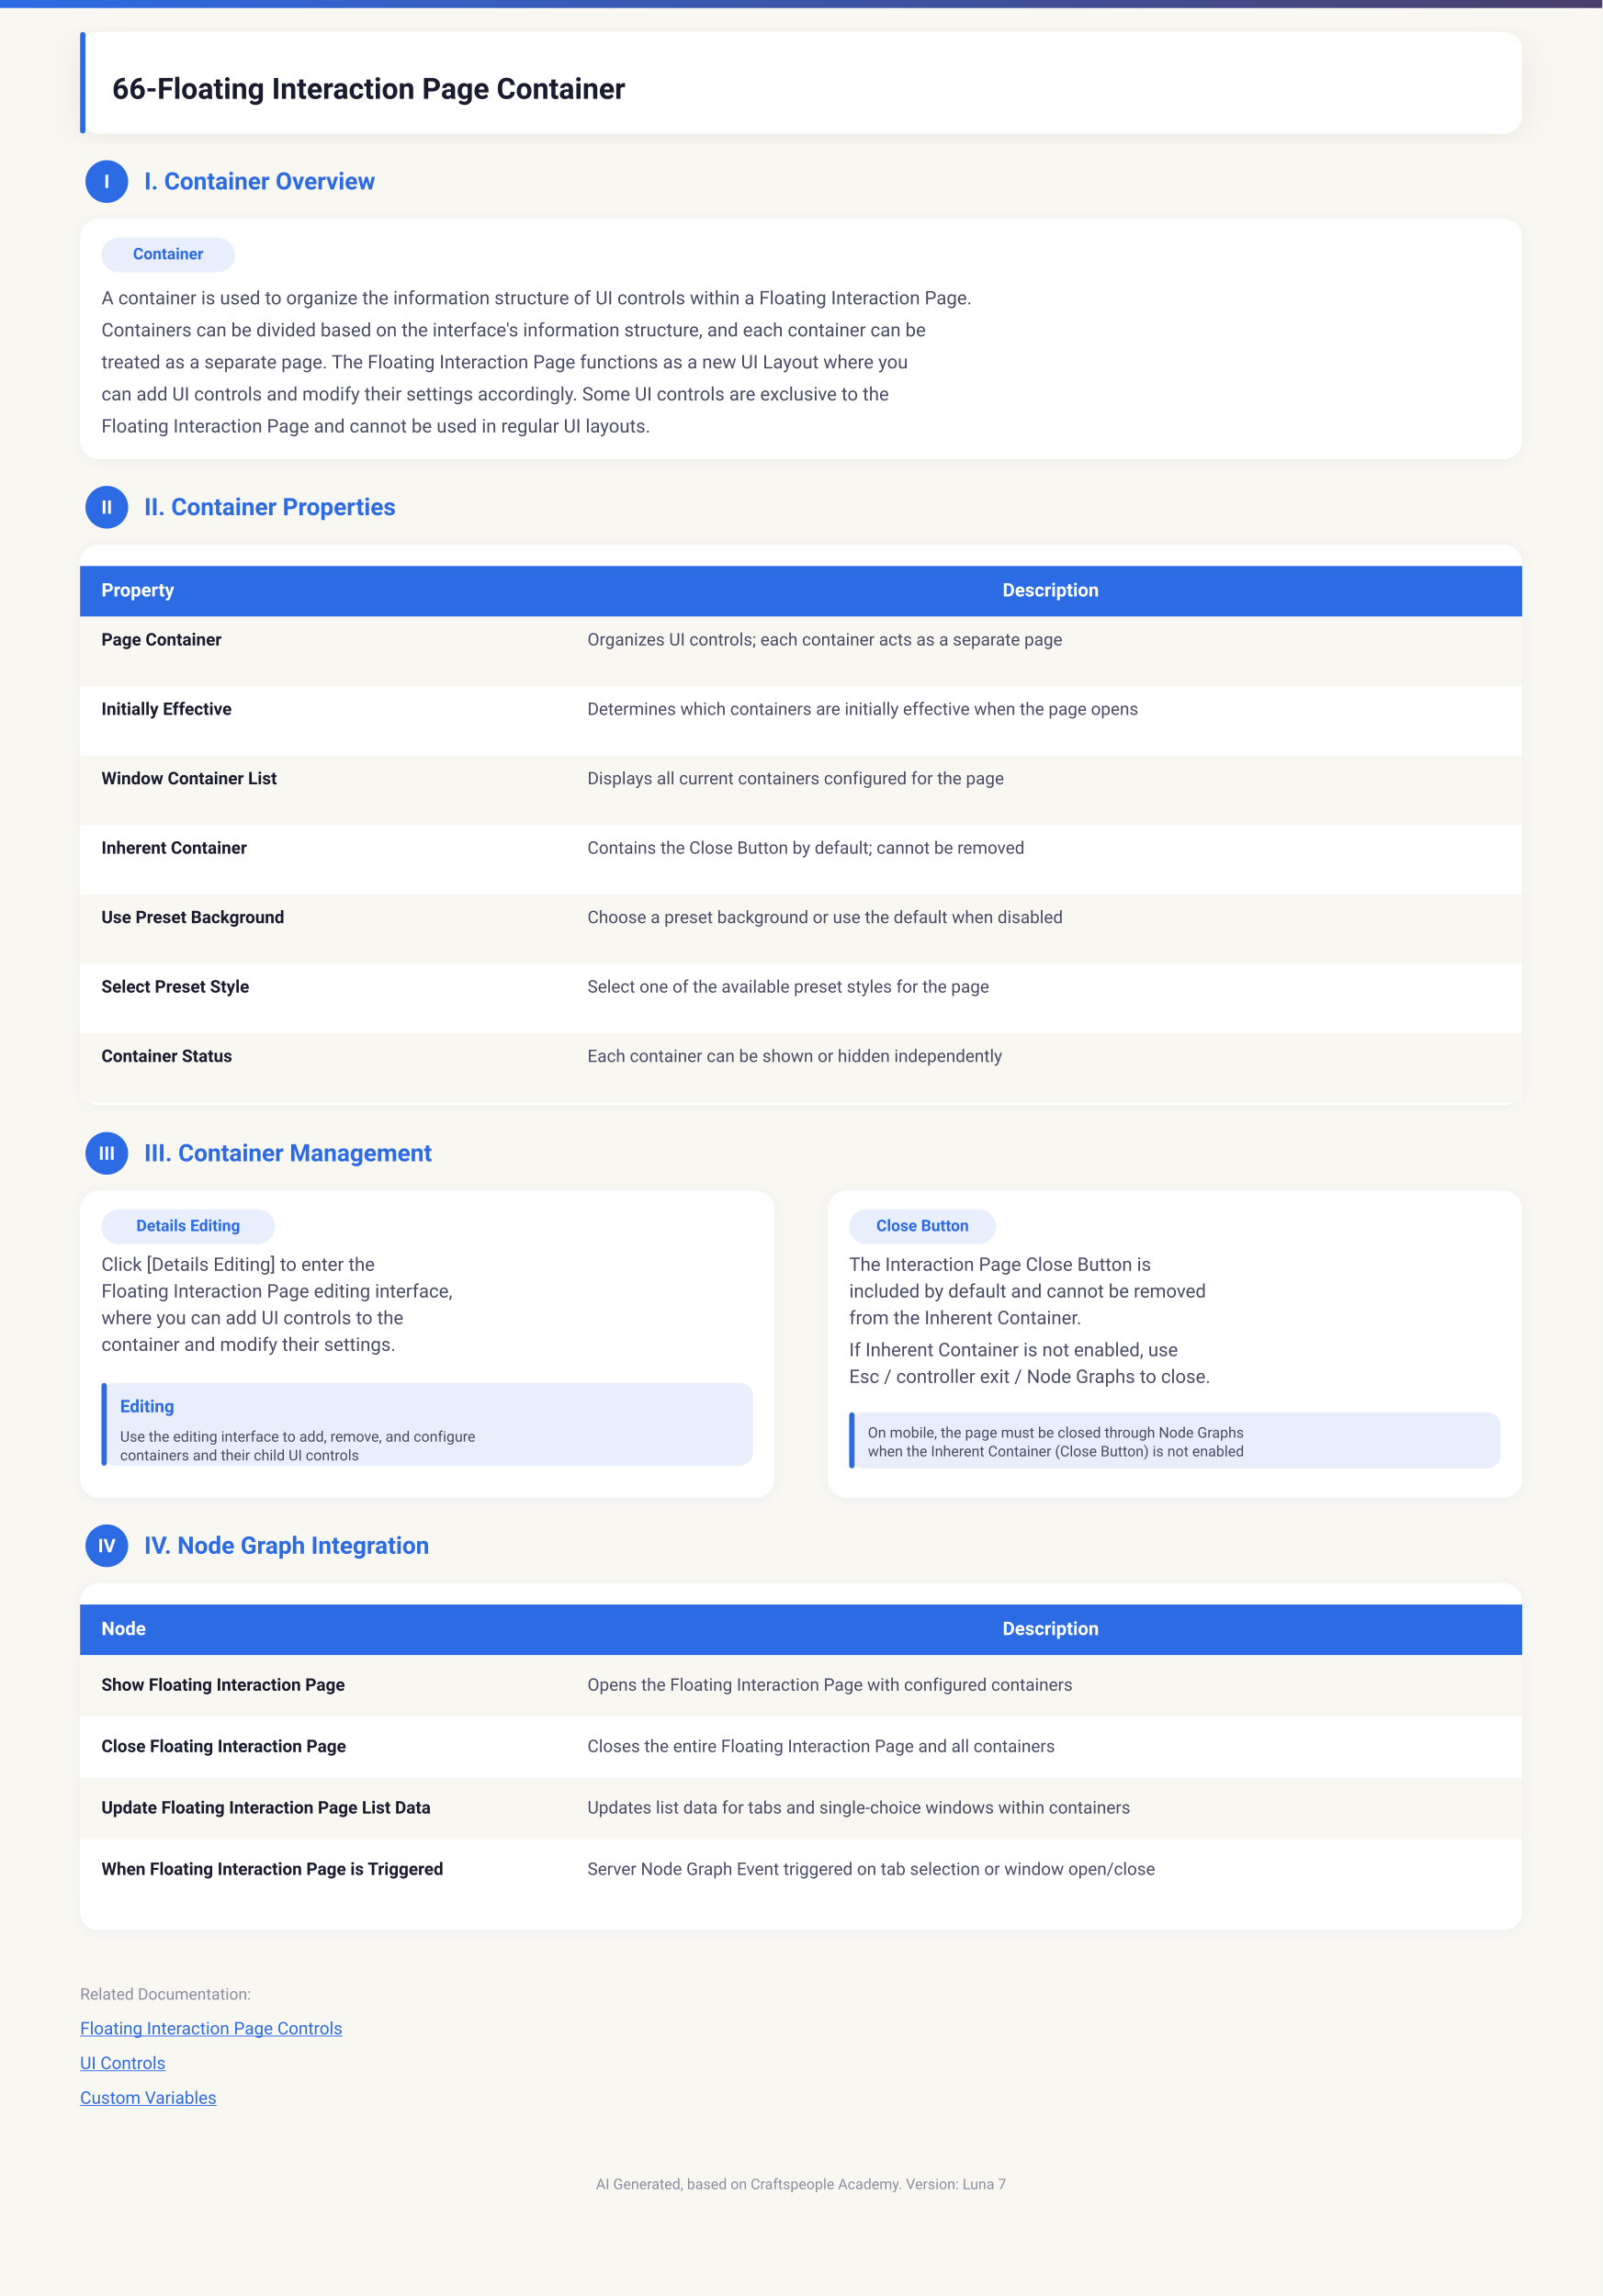
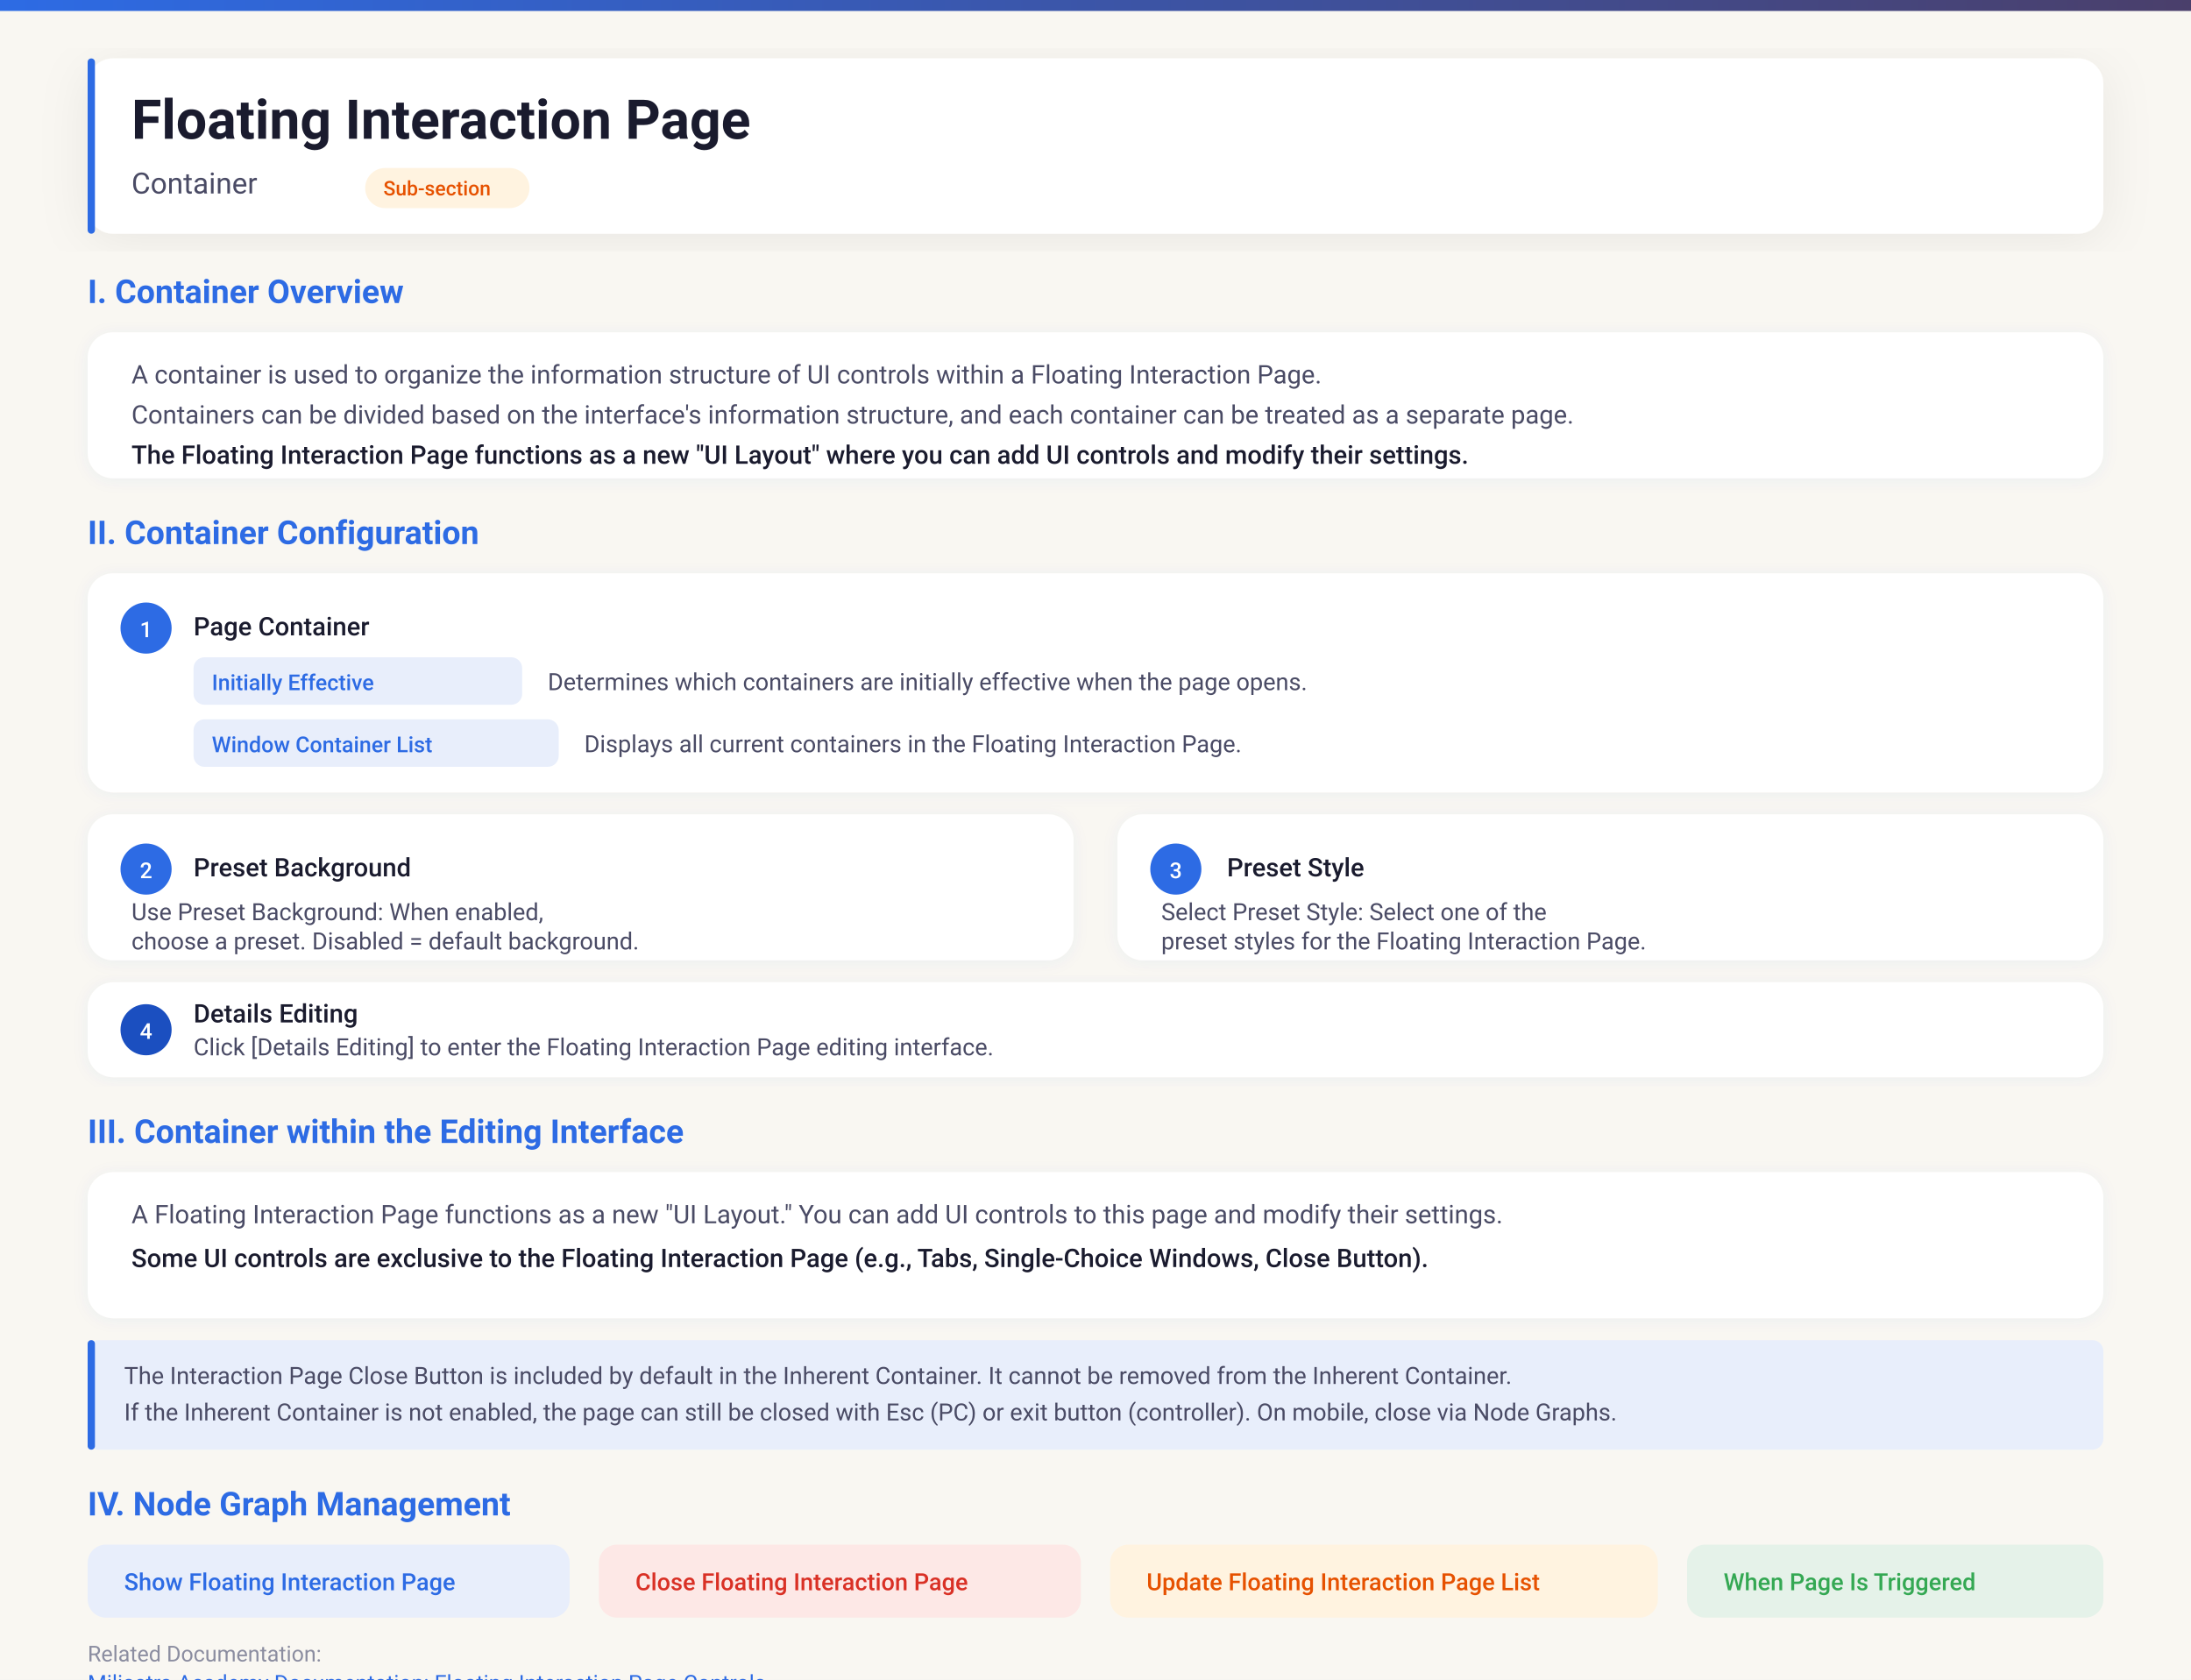
- <svg xmlns="http://www.w3.org/2000/svg" xmlns:xlink="http://www.w3.org/1999/xlink" viewBox="0 0 1200 1720" width="100%" height="100%" style="background:#F9F7F2;font-family:'Roboto','HYWenHei 85W','Noto Sans','Segoe UI',sans-serif;">
+ <svg xmlns="http://www.w3.org/2000/svg" xmlns:xlink="http://www.w3.org/1999/xlink" viewBox="0 0 1200 920" font-family="'Roboto','HYWenHei 85W','Noto Sans','Segoe UI',sans-serif">
  <defs>
    <linearGradient id="topGrad" x1="0" y1="0" x2="1200" y2="0" gradientUnits="userSpaceOnUse">
      <stop offset="0%" stop-color="#2D6BE4" />
      <stop offset="100%" stop-color="#4A3F6B" />
    </linearGradient>
    <filter id="card">
      <feDropShadow dx="0" dy="1" stdDeviation="4" flood-color="#2D6BE4" flood-opacity="0.06" />
    </filter>
    <filter id="elevated">
      <feDropShadow dx="0" dy="4" stdDeviation="14" flood-color="#000" flood-opacity="0.07" />
    </filter>
  </defs>
-   <rect width="1200" height="1720" fill="#F9F7F2" />
+   <rect width="1200" height="920" fill="#F9F7F2" />
  <rect width="1200" height="6" fill="url(#topGrad)" />
-   <rect x="60" y="24" width="1080" height="76" rx="14" fill="#FFFFFF" filter="url(#elevated)" />
-   <rect x="60" y="24" width="4" height="76" rx="2" fill="#2D6BE4" />
-   <text x="84" y="68" font-size="22" font-weight="bold" fill="#1A1B2E" dominant-baseline="middle">66-Floating Interaction Page Container</text>
-   <circle cx="80" cy="136" r="16" fill="#2D6BE4" />
-   <text x="80" y="137" font-size="14" font-weight="bold" fill="#FFFFFF" text-anchor="middle" dominant-baseline="middle">I</text>
-   <text x="108" y="137" font-size="18" font-weight="bold" fill="#2D6BE4" dominant-baseline="middle">I. Container Overview</text>
-   <g transform="translate(60, 164)">
-     <rect width="1080" height="180" rx="14" fill="#FFFFFF" filter="url(#card)" />
-     <rect x="16" y="14" width="100" height="26" rx="13" fill="#E8EEFB" />
-     <text x="66" y="27" font-size="12" font-weight="bold" fill="#2D6BE4" text-anchor="middle" dominant-baseline="middle">Container</text>
-     <text x="16" y="64" font-size="14" fill="#4A4B65">A container is used to organize the information structure of UI controls within a Floating Interaction Page.</text>
-     <text x="16" y="88" font-size="14" fill="#4A4B65">Containers can be divided based on the interface's information structure, and each container can be</text>
-     <text x="16" y="112" font-size="14" fill="#4A4B65">treated as a separate page. The Floating Interaction Page functions as a new UI Layout where you</text>
-     <text x="16" y="136" font-size="14" fill="#4A4B65">can add UI controls and modify their settings accordingly. Some UI controls are exclusive to the</text>
-     <text x="16" y="160" font-size="14" fill="#4A4B65">Floating Interaction Page and cannot be used in regular UI layouts.</text>
-   </g>
-   <circle cx="80" cy="380" r="16" fill="#2D6BE4" />
-   <text x="80" y="381" font-size="14" font-weight="bold" fill="#FFFFFF" text-anchor="middle" dominant-baseline="middle">II</text>
-   <text x="108" y="381" font-size="18" font-weight="bold" fill="#2D6BE4" dominant-baseline="middle">II. Container Properties</text>
-   <g transform="translate(60, 408)">
-     <rect width="1080" height="420" rx="14" fill="#FFFFFF" filter="url(#card)" />
-     <rect x="0" y="16" width="1080" height="38" fill="#2D6BE4" rx="0" />
-     <text x="16" y="35" font-size="14" font-weight="bold" fill="#FFFFFF" dominant-baseline="middle">Property</text>
-     <text x="727" y="35" font-size="14" font-weight="bold" fill="#FFFFFF" text-anchor="middle" dominant-baseline="middle">Description</text>
-     <rect x="0" y="54" width="1080" height="52" fill="#F9F7F2" />
-     <text x="16" y="72" font-size="13" font-weight="bold" fill="#1A1B2E" dominant-baseline="middle">Page Container</text>
-     <text x="380" y="72" font-size="13" fill="#4A4B65" dominant-baseline="middle">Organizes UI controls; each container acts as a separate page</text>
-     <rect x="0" y="106" width="1080" height="52" fill="#FFFFFF" />
-     <text x="16" y="124" font-size="13" font-weight="bold" fill="#1A1B2E" dominant-baseline="middle">Initially Effective</text>
-     <text x="380" y="124" font-size="13" fill="#4A4B65" dominant-baseline="middle">Determines which containers are initially effective when the page opens</text>
-     <rect x="0" y="158" width="1080" height="52" fill="#F9F7F2" />
-     <text x="16" y="176" font-size="13" font-weight="bold" fill="#1A1B2E" dominant-baseline="middle">Window Container List</text>
-     <text x="380" y="176" font-size="13" fill="#4A4B65" dominant-baseline="middle">Displays all current containers configured for the page</text>
-     <rect x="0" y="210" width="1080" height="52" fill="#FFFFFF" />
-     <text x="16" y="228" font-size="13" font-weight="bold" fill="#1A1B2E" dominant-baseline="middle">Inherent Container</text>
-     <text x="380" y="228" font-size="13" fill="#4A4B65" dominant-baseline="middle">Contains the Close Button by default; cannot be removed</text>
-     <rect x="0" y="262" width="1080" height="52" fill="#F9F7F2" />
-     <text x="16" y="280" font-size="13" font-weight="bold" fill="#1A1B2E" dominant-baseline="middle">Use Preset Background</text>
-     <text x="380" y="280" font-size="13" fill="#4A4B65" dominant-baseline="middle">Choose a preset background or use the default when disabled</text>
-     <rect x="0" y="314" width="1080" height="52" fill="#FFFFFF" />
-     <text x="16" y="332" font-size="13" font-weight="bold" fill="#1A1B2E" dominant-baseline="middle">Select Preset Style</text>
-     <text x="380" y="332" font-size="13" fill="#4A4B65" dominant-baseline="middle">Select one of the available preset styles for the page</text>
-     <rect x="0" y="366" width="1080" height="52" fill="#F9F7F2" />
-     <text x="16" y="384" font-size="13" font-weight="bold" fill="#1A1B2E" dominant-baseline="middle">Container Status</text>
-     <text x="380" y="384" font-size="13" fill="#4A4B65" dominant-baseline="middle">Each container can be shown or hidden independently</text>
-   </g>
-   <circle cx="80" cy="864" r="16" fill="#2D6BE4" />
-   <text x="80" y="865" font-size="14" font-weight="bold" fill="#FFFFFF" text-anchor="middle" dominant-baseline="middle">III</text>
-   <text x="108" y="865" font-size="18" font-weight="bold" fill="#2D6BE4" dominant-baseline="middle">III. Container Management</text>
-   <g transform="translate(60, 892)">
-     <rect width="520" height="230" rx="14" fill="#FFFFFF" filter="url(#card)" />
-     <rect x="16" y="14" width="130" height="26" rx="13" fill="#E8EEFB" />
-     <text x="81" y="27" font-size="12" font-weight="bold" fill="#2D6BE4" text-anchor="middle" dominant-baseline="middle">Details Editing</text>
-     <text x="16" y="60" font-size="14" fill="#4A4B65">Click [Details Editing] to enter the</text>
-     <text x="16" y="80" font-size="14" fill="#4A4B65">Floating Interaction Page editing interface,</text>
-     <text x="16" y="100" font-size="14" fill="#4A4B65">where you can add UI controls to the</text>
-     <text x="16" y="120" font-size="14" fill="#4A4B65">container and modify their settings.</text>
-     <rect x="16" y="144" width="488" height="62" rx="10" fill="#E8EEFB" />
-     <rect x="16" y="144" width="4" height="62" rx="2" fill="#2D6BE4" />
-     <text x="30" y="166" font-size="13" font-weight="bold" fill="#2D6BE4">Editing</text>
-     <text x="30" y="188" font-size="11" fill="#4A4B65">Use the editing interface to add, remove, and configure</text>
-     <text x="30" y="202" font-size="11" fill="#4A4B65">containers and their child UI controls</text>
-   </g>
-   <g transform="translate(620, 892)">
-     <rect width="520" height="230" rx="14" fill="#FFFFFF" filter="url(#card)" />
-     <rect x="16" y="14" width="110" height="26" rx="13" fill="#E8EEFB" />
-     <text x="71" y="27" font-size="12" font-weight="bold" fill="#2D6BE4" text-anchor="middle" dominant-baseline="middle">Close Button</text>
-     <text x="16" y="60" font-size="14" fill="#4A4B65">The Interaction Page Close Button is</text>
-     <text x="16" y="80" font-size="14" fill="#4A4B65">included by default and cannot be removed</text>
-     <text x="16" y="100" font-size="14" fill="#4A4B65">from the Inherent Container.</text>
-     <text x="16" y="124" font-size="14" fill="#4A4B65">If Inherent Container is not enabled, use</text>
-     <text x="16" y="144" font-size="14" fill="#4A4B65">Esc / controller exit / Node Graphs to close.</text>
-     <rect x="16" y="166" width="488" height="42" rx="10" fill="#E8EEFB" />
-     <rect x="16" y="166" width="4" height="42" rx="2" fill="#2D6BE4" />
-     <text x="30" y="185" font-size="11" fill="#4A4B65">On mobile, the page must be closed through Node Graphs</text>
-     <text x="30" y="199" font-size="11" fill="#4A4B65">when the Inherent Container (Close Button) is not enabled</text>
-   </g>
-   <circle cx="80" cy="1158" r="16" fill="#2D6BE4" />
-   <text x="80" y="1159" font-size="14" font-weight="bold" fill="#FFFFFF" text-anchor="middle" dominant-baseline="middle">IV</text>
-   <text x="108" y="1159" font-size="18" font-weight="bold" fill="#2D6BE4" dominant-baseline="middle">IV. Node Graph Integration</text>
-   <g transform="translate(60, 1186)">
-     <rect width="1080" height="260" rx="14" fill="#FFFFFF" filter="url(#card)" />
-     <rect x="0" y="16" width="1080" height="38" fill="#2D6BE4" rx="0" />
-     <text x="16" y="35" font-size="14" font-weight="bold" fill="#FFFFFF" dominant-baseline="middle">Node</text>
-     <text x="727" y="35" font-size="14" font-weight="bold" fill="#FFFFFF" text-anchor="middle" dominant-baseline="middle">Description</text>
-     <rect x="0" y="54" width="1080" height="46" fill="#F9F7F2" />
-     <text x="16" y="77" font-size="13" font-weight="bold" fill="#1A1B2E" dominant-baseline="middle">Show Floating Interaction Page</text>
-     <text x="380" y="77" font-size="13" fill="#4A4B65" dominant-baseline="middle">Opens the Floating Interaction Page with configured containers</text>
-     <rect x="0" y="100" width="1080" height="46" fill="#FFFFFF" />
-     <text x="16" y="123" font-size="13" font-weight="bold" fill="#1A1B2E" dominant-baseline="middle">Close Floating Interaction Page</text>
-     <text x="380" y="123" font-size="13" fill="#4A4B65" dominant-baseline="middle">Closes the entire Floating Interaction Page and all containers</text>
-     <rect x="0" y="146" width="1080" height="46" fill="#F9F7F2" />
-     <text x="16" y="169" font-size="13" font-weight="bold" fill="#1A1B2E" dominant-baseline="middle">Update Floating Interaction Page List Data</text>
-     <text x="380" y="169" font-size="13" fill="#4A4B65" dominant-baseline="middle">Updates list data for tabs and single-choice windows within containers</text>
-     <rect x="0" y="192" width="1080" height="46" fill="#FFFFFF" />
-     <text x="16" y="215" font-size="13" font-weight="bold" fill="#1A1B2E" dominant-baseline="middle">When Floating Interaction Page is Triggered</text>
-     <text x="380" y="215" font-size="13" fill="#4A4B65" dominant-baseline="middle">Server Node Graph Event triggered on tab selection or window open/close</text>
-   </g>
-   <text x="60" y="1498" font-size="12" fill="#8B8DA0">Related Documentation:</text>
-   <a xlink:href="https://act.hoyoverse.com/ys/ugc/tutorial/detail/mhp5msi2uryk" target="_blank">
-     <text x="60" y="1524" font-size="13" fill="#2D6BE4" text-decoration="underline">Floating Interaction Page Controls</text>
+   <rect x="48" y="32" width="1104" height="96" rx="14" fill="#fff" filter="url(#elevated)" />
+   <rect x="48" y="32" width="4" height="96" rx="2" fill="#2D6BE4" />
+   <text x="72" y="76" fill="#1A1B2E" font-size="30" font-weight="bold">Floating Interaction Page</text>
+   <text x="72" y="106" fill="#4A4B65" font-size="16">Container</text>
+   <rect x="200" y="92" width="90" height="22" rx="11" fill="#FFF3E0" />
+   <text x="210" y="107" fill="#E65100" font-size="11" font-weight="500">Sub-section</text>
+   <text x="48" y="166" fill="#2D6BE4" font-size="18" font-weight="700">I. Container Overview</text>
+   <rect x="48" y="182" width="1104" height="80" rx="14" fill="#fff" filter="url(#card)" />
+   <text x="72" y="210" fill="#4A4B65" font-size="14">A container is used to organize the information structure of UI controls within a Floating Interaction Page.</text>
+   <text x="72" y="232" fill="#4A4B65" font-size="14">Containers can be divided based on the interface's information structure, and each container can be treated as a separate page.</text>
+   <text x="72" y="254" fill="#1A1B2E" font-size="14" font-weight="500">The Floating Interaction Page functions as a new "UI Layout" where you can add UI controls and modify their settings.</text>
+   <text x="48" y="298" fill="#2D6BE4" font-size="18" font-weight="700">II. Container Configuration</text>
+   <rect x="48" y="314" width="1104" height="120" rx="14" fill="#fff" filter="url(#card)" />
+   <circle cx="80" cy="344" r="14" fill="#2D6BE4" />
+   <text x="80" y="349" fill="#fff" font-size="12" text-anchor="middle" font-weight="500">1</text>
+   <text x="106" y="348" fill="#1A1B2E" font-size="14" font-weight="500">Page Container</text>
+   <rect x="106" y="360" width="180" height="26" rx="6" fill="#E8EEFB" />
+   <text x="116" y="378" fill="#2D6BE4" font-size="12" font-weight="500">Initially Effective</text>
+   <text x="300" y="378" fill="#4A4B65" font-size="13">Determines which containers are initially effective when the page opens.</text>
+   <rect x="106" y="394" width="200" height="26" rx="6" fill="#E8EEFB" />
+   <text x="116" y="412" fill="#2D6BE4" font-size="12" font-weight="500">Window Container List</text>
+   <text x="320" y="412" fill="#4A4B65" font-size="13">Displays all current containers in the Floating Interaction Page.</text>
+   <rect x="48" y="446" width="540" height="80" rx="14" fill="#fff" filter="url(#card)" />
+   <circle cx="80" cy="476" r="14" fill="#2D6BE4" />
+   <text x="80" y="481" fill="#fff" font-size="12" text-anchor="middle" font-weight="500">2</text>
+   <text x="106" y="480" fill="#1A1B2E" font-size="14" font-weight="500">Preset Background</text>
+   <text x="72" y="504" fill="#4A4B65" font-size="13">Use Preset Background: When enabled,</text>
+   <text x="72" y="520" fill="#4A4B65" font-size="13">choose a preset. Disabled = default background.</text>
+   <rect x="612" y="446" width="540" height="80" rx="14" fill="#fff" filter="url(#card)" />
+   <circle cx="644" cy="476" r="14" fill="#2D6BE4" />
+   <text x="644" y="481" fill="#fff" font-size="12" text-anchor="middle" font-weight="500">3</text>
+   <text x="672" y="480" fill="#1A1B2E" font-size="14" font-weight="500">Preset Style</text>
+   <text x="636" y="504" fill="#4A4B65" font-size="13">Select Preset Style: Select one of the</text>
+   <text x="636" y="520" fill="#4A4B65" font-size="13">preset styles for the Floating Interaction Page.</text>
+   <rect x="48" y="538" width="1104" height="52" rx="14" fill="#fff" filter="url(#card)" />
+   <circle cx="80" cy="564" r="14" fill="#1B4FC0" />
+   <text x="80" y="569" fill="#fff" font-size="12" text-anchor="middle" font-weight="500">4</text>
+   <text x="106" y="560" fill="#1A1B2E" font-size="14" font-weight="500">Details Editing</text>
+   <text x="106" y="578" fill="#4A4B65" font-size="13">Click [Details Editing] to enter the Floating Interaction Page editing interface.</text>
+   <text x="48" y="626" fill="#2D6BE4" font-size="18" font-weight="700">III. Container within the Editing Interface</text>
+   <rect x="48" y="642" width="1104" height="80" rx="14" fill="#fff" filter="url(#card)" />
+   <text x="72" y="670" fill="#4A4B65" font-size="14">A Floating Interaction Page functions as a new "UI Layout." You can add UI controls to this page and modify their settings.</text>
+   <text x="72" y="694" fill="#1A1B2E" font-size="14" font-weight="500">Some UI controls are exclusive to the Floating Interaction Page (e.g., Tabs, Single-Choice Windows, Close Button).</text>
+   <rect x="48" y="734" width="1104" height="60" rx="6" fill="#E8EEFB" />
+   <rect x="48" y="734" width="4" height="60" rx="2" fill="#2D6BE4" />
+   <text x="68" y="758" fill="#4A4B65" font-size="13">The Interaction Page Close Button is included by default in the Inherent Container. It cannot be removed from the Inherent Container.</text>
+   <text x="68" y="778" fill="#4A4B65" font-size="13">If the Inherent Container is not enabled, the page can still be closed with Esc (PC) or exit button (controller). On mobile, close via Node Graphs.</text>
+   <text x="48" y="830" fill="#2D6BE4" font-size="18" font-weight="700">IV. Node Graph Management</text>
+   <rect x="48" y="846" width="264" height="40" rx="10" fill="#E8EEFB" />
+   <text x="68" y="871" fill="#2D6BE4" font-size="13" font-weight="500">Show Floating Interaction Page</text>
+   <rect x="328" y="846" width="264" height="40" rx="10" fill="#FDE8E6" />
+   <text x="348" y="871" fill="#D93025" font-size="13" font-weight="500">Close Floating Interaction Page</text>
+   <rect x="608" y="846" width="300" height="40" rx="10" fill="#FFF3E0" />
+   <text x="628" y="871" fill="#E65100" font-size="13" font-weight="500">Update Floating Interaction Page List</text>
+   <rect x="924" y="846" width="228" height="40" rx="10" fill="#E5F2E9" />
+   <text x="944" y="871" fill="#34A853" font-size="13" font-weight="500">When Page Is Triggered</text>
+   <text x="48" y="910" fill="#8B8DA0" font-size="12">Related Documentation:</text>
+   <a xlink:href="https://act.hoyoverse.com/ys/ugc/tutorial/detail/mh2u2e9o3jn6" target="_blank">
+     <text x="48" y="926" fill="#2D6BE4" font-size="12" text-decoration="underline">Miliastra Academy Documentation: Floating Interaction Page Controls</text>
  </a>
-   <a xlink:href="https://act.hoyoverse.com/ys/ugc/tutorial/detail/mhs6ivixi684" target="_blank">
-     <text x="60" y="1550" font-size="13" fill="#2D6BE4" text-decoration="underline">UI Controls</text>
-   </a>
-   <a xlink:href="https://act.hoyoverse.com/ys/ugc/tutorial/detail/mhso1b9wjica" target="_blank">
-     <text x="60" y="1576" font-size="13" fill="#2D6BE4" text-decoration="underline">Custom Variables</text>
-   </a>
-   <text x="600" y="1640" font-size="11" fill="#8B8DA0" text-anchor="middle">AI Generated, based on Craftspeople Academy. Version: Luna 7</text>
+   <text x="600" y="946" fill="#8B8DA0" font-size="11" text-anchor="middle">AI Generated, based on Craftspeople Academy. Version: Luna 7</text>
</svg>
